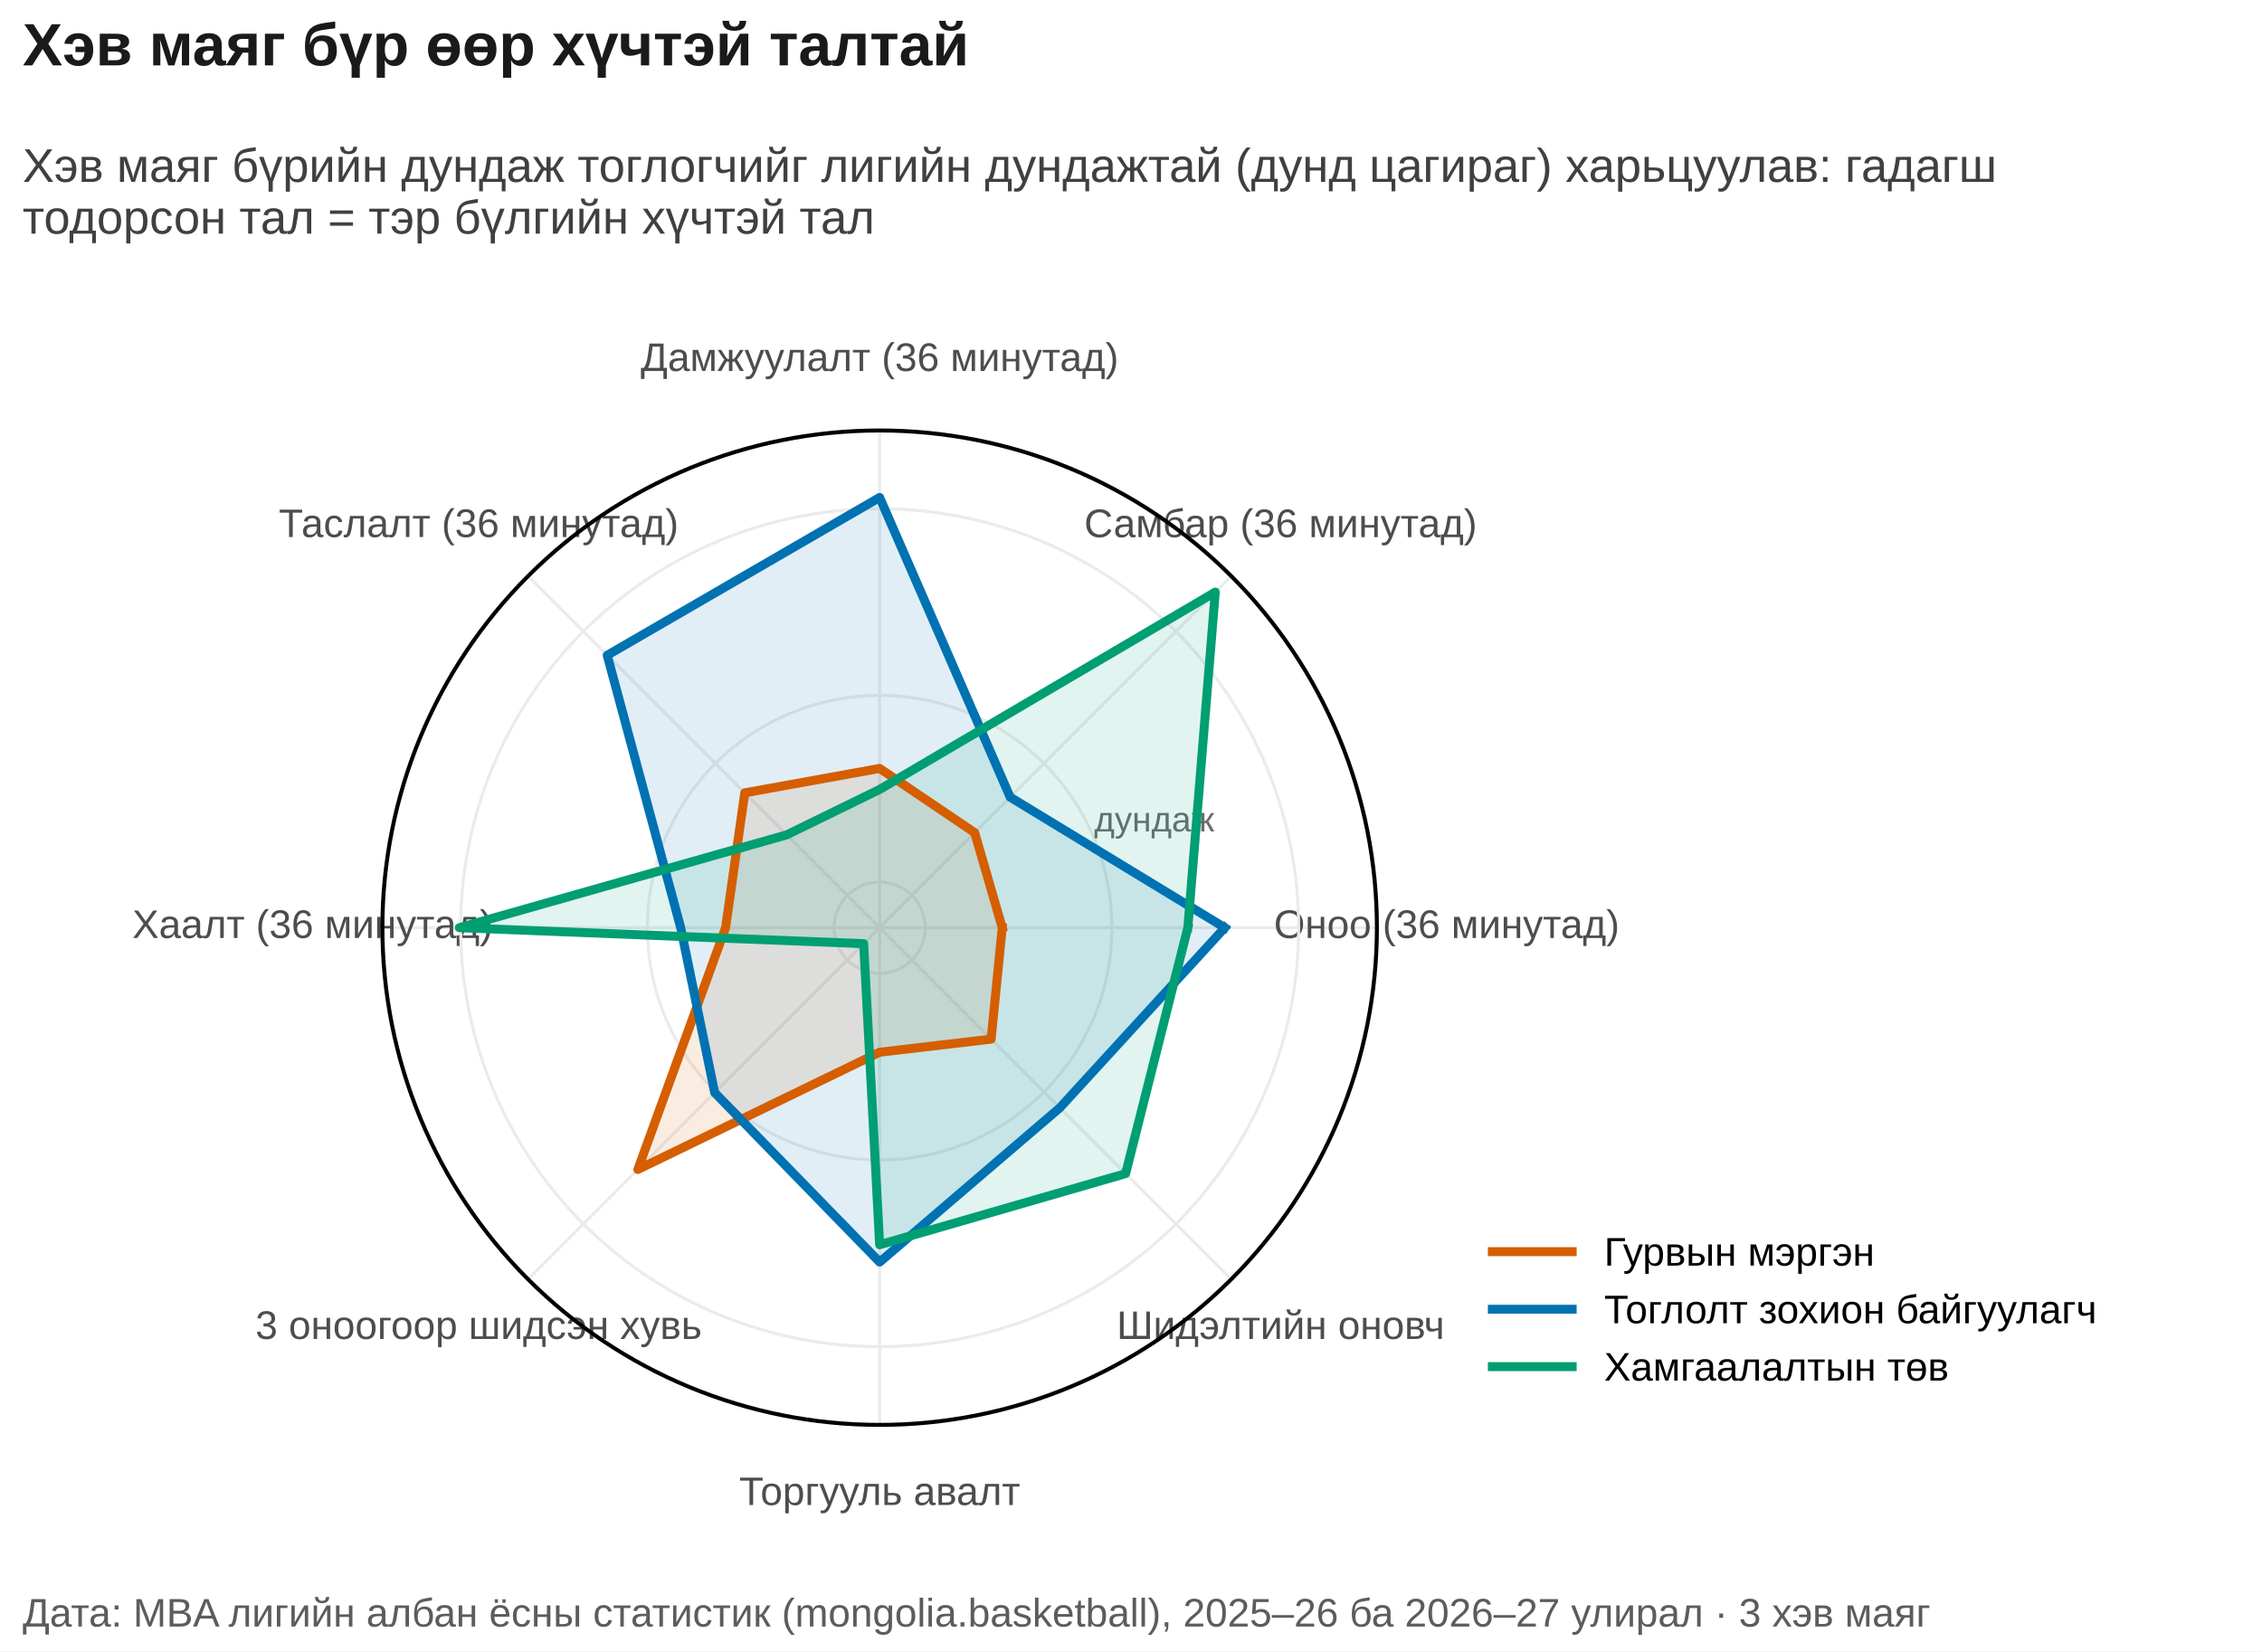
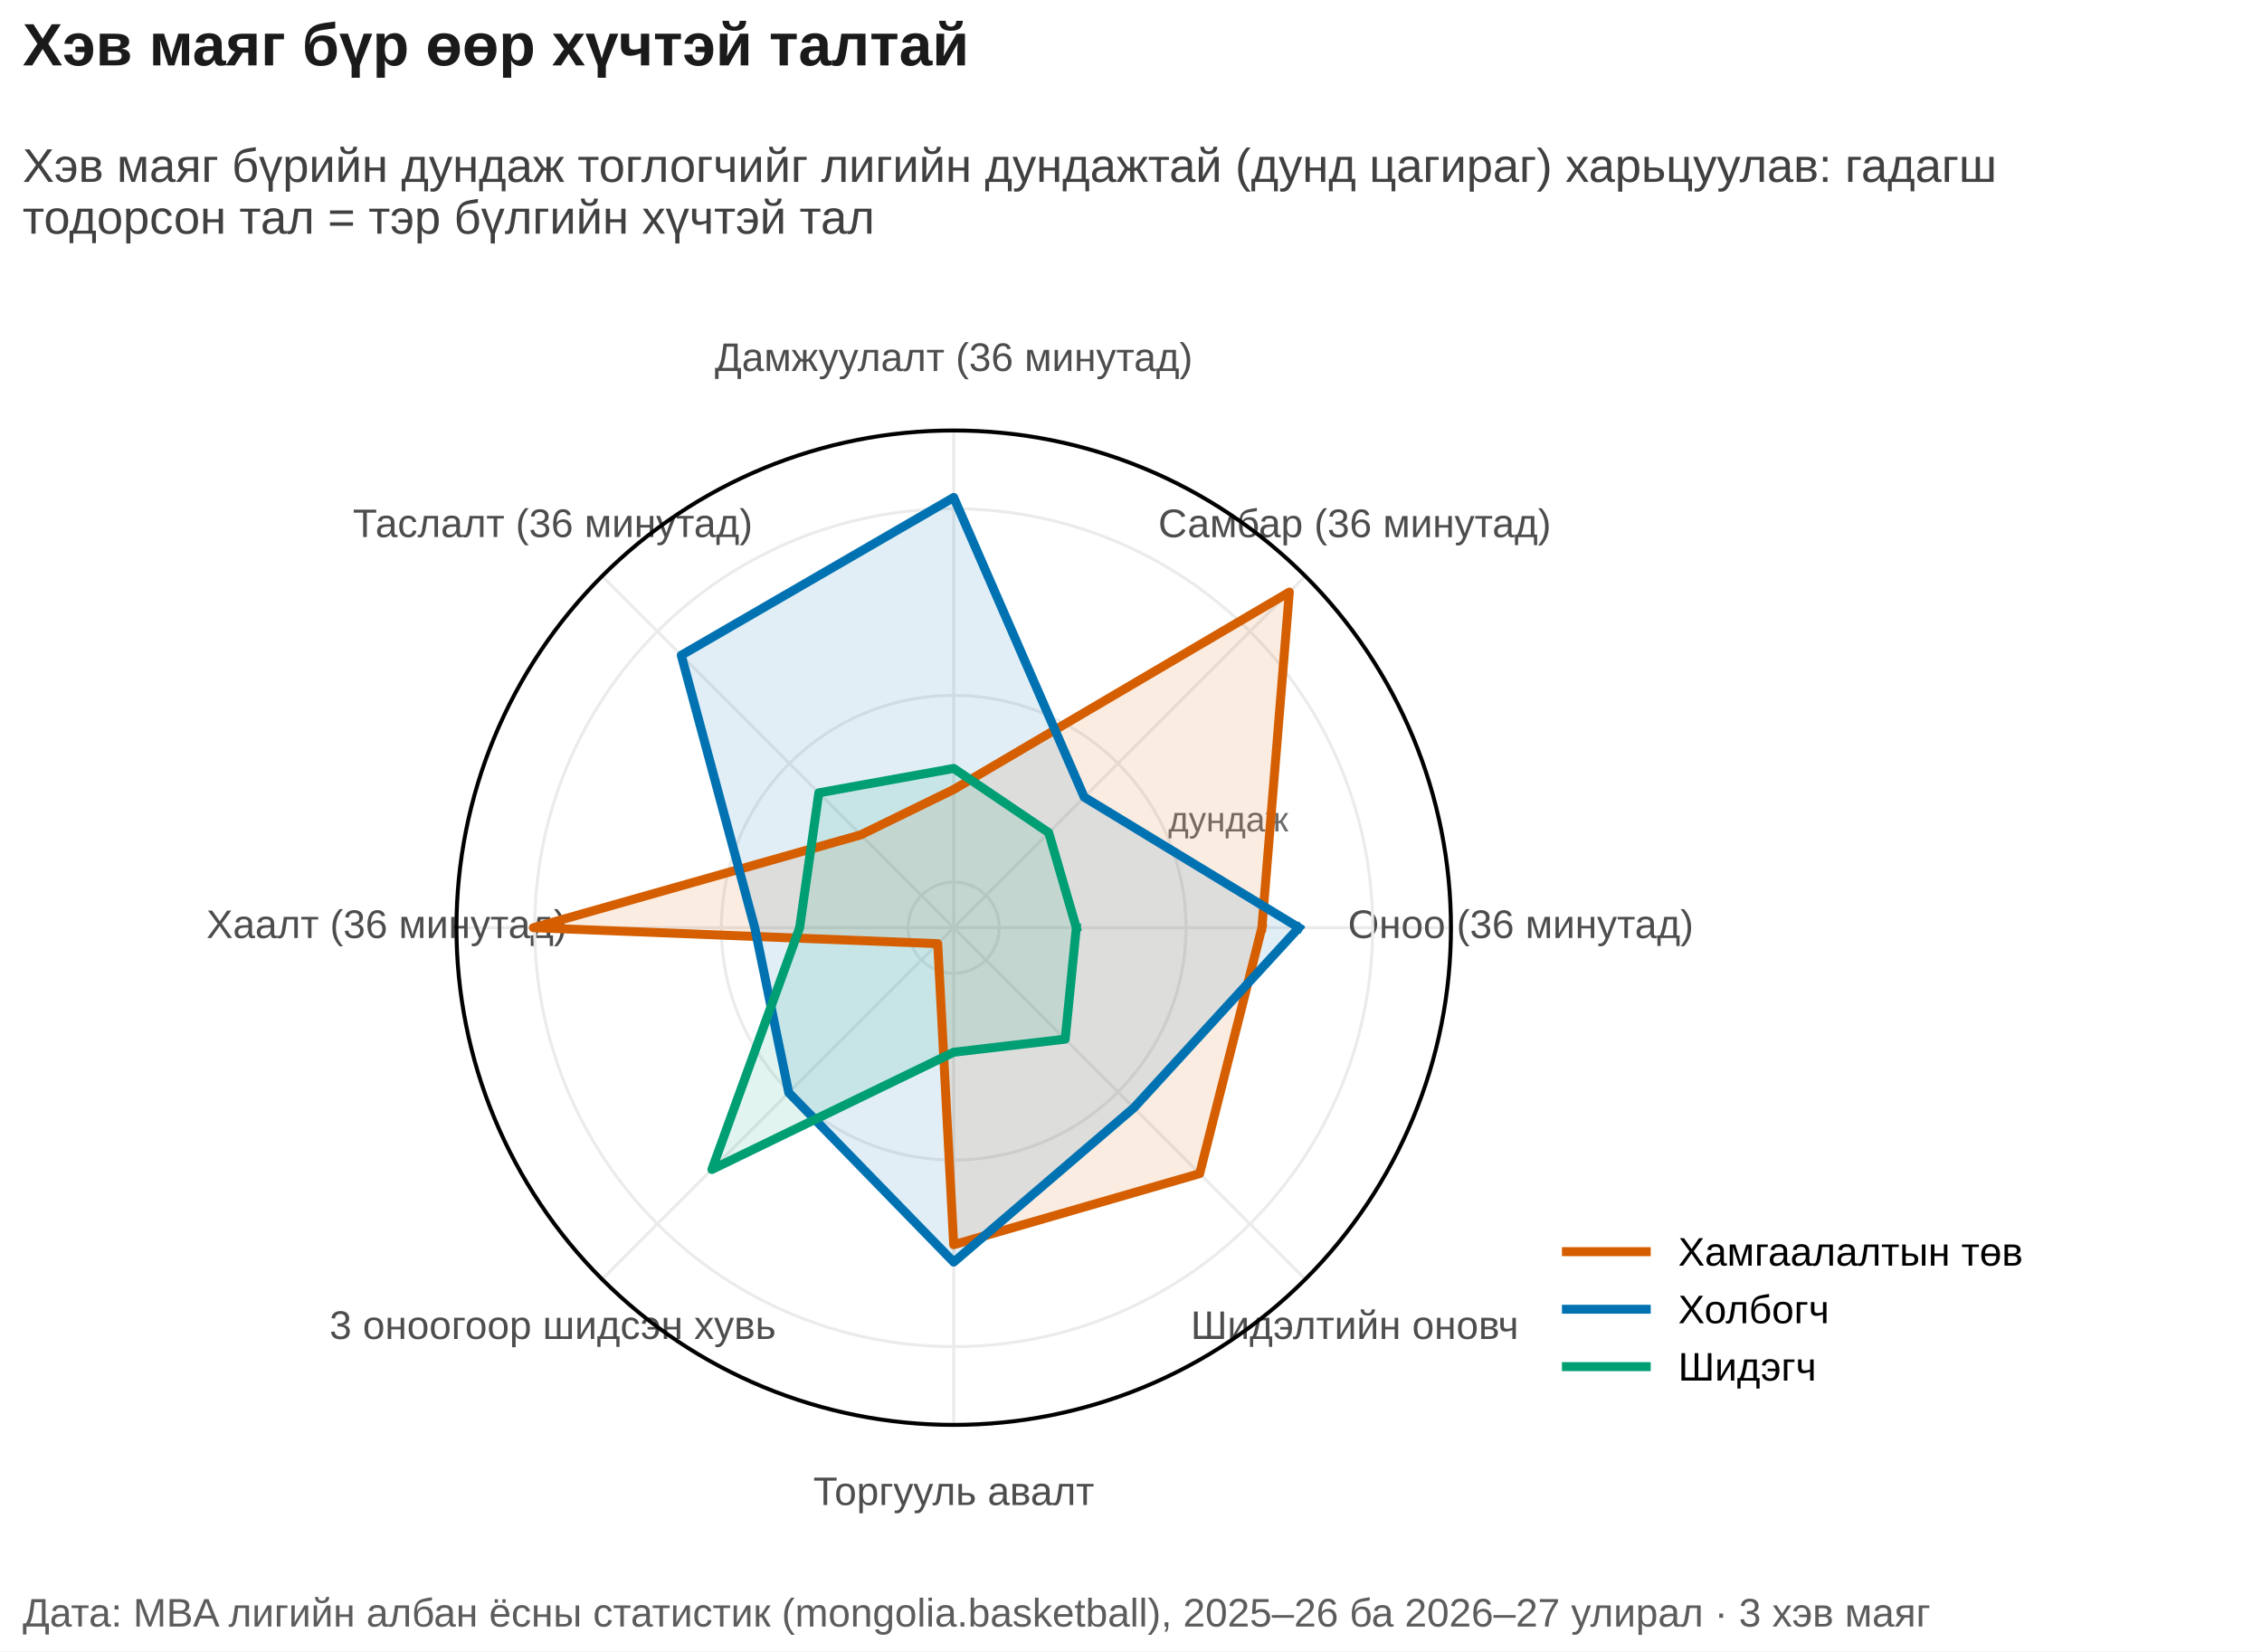
<svg xmlns="http://www.w3.org/2000/svg" width="453.543pt" height="331.159pt" viewBox="0 0 453.543 331.159" version="1.1">
  <defs>
    <style type="text/css">*{stroke-linejoin: round; stroke-linecap: butt}</style>
  </defs>
  <g id="figure_1">
    <g id="patch_1">
      <path d="M 0 331.159  L 453.543 331.159  L 453.543 0  L 0 0  z " style="fill: #ffffff" />
    </g>
    <g id="axes_1">
      <g id="patch_2">
-         <path d="M 276.076 186.025  C 276.076 172.932 273.497 159.967 268.487 147.871  C 263.476 135.775 256.132 124.783 246.874 115.525  C 237.616 106.267 226.625 98.923 214.529 93.912  C 202.433 88.902 189.467 86.323 176.374 86.323  C 163.282 86.323 150.316 88.902 138.22 93.912  C 126.124 98.923 115.133 106.267 105.875 115.525  C 96.617 124.783 89.273 135.775 84.262 147.871  C 79.252 159.967 76.673 172.932 76.673 186.025  C 76.673 199.117 79.252 212.083 84.262 224.179  C 89.273 236.275 96.617 247.267 105.875 256.524  C 115.133 265.782 126.124 273.127 138.22 278.137  C 150.316 283.147 163.282 285.726 176.374 285.726  C 189.467 285.726 202.433 283.147 214.529 278.137  C 226.625 273.127 237.616 265.782 246.874 256.524  C 256.132 247.267 263.476 236.275 268.487 224.179  C 273.497 212.083 276.076 199.117 276.076 186.025  M 176.374 186.025  C 176.374 186.025 176.374 186.025 176.374 186.025  C 176.374 186.025 176.374 186.025 176.374 186.025  C 176.374 186.025 176.374 186.025 176.374 186.025  C 176.374 186.025 176.374 186.025 176.374 186.025  C 176.374 186.025 176.374 186.025 176.374 186.025  C 176.374 186.025 176.374 186.025 176.374 186.025  C 176.374 186.025 176.374 186.025 176.374 186.025  C 176.374 186.025 176.374 186.025 176.374 186.025  C 176.374 186.025 176.374 186.025 176.374 186.025  C 176.374 186.025 176.374 186.025 176.374 186.025  C 176.374 186.025 176.374 186.025 176.374 186.025  C 176.374 186.025 176.374 186.025 176.374 186.025  C 176.374 186.025 176.374 186.025 176.374 186.025  C 176.374 186.025 176.374 186.025 176.374 186.025  C 176.374 186.025 176.374 186.025 176.374 186.025  C 176.374 186.025 176.374 186.025 176.374 186.025  z " style="fill: #ffffff" />
+         <path d="M 290.924 186.025  C 290.924 172.932 288.345 159.967 283.335 147.871  C 278.325 135.775 270.98 124.783 261.722 115.525  C 252.464 106.267 241.473 98.923 229.377 93.912  C 217.281 88.902 204.315 86.323 191.223 86.323  C 178.13 86.323 165.165 88.902 153.068 93.912  C 140.972 98.923 129.981 106.267 120.723 115.525  C 111.465 124.783 104.121 135.775 99.11 147.871  C 94.1 159.967 91.521 172.932 91.521 186.025  C 91.521 199.117 94.1 212.083 99.11 224.179  C 104.121 236.275 111.465 247.267 120.723 256.524  C 129.981 265.782 140.972 273.127 153.068 278.137  C 165.165 283.147 178.13 285.726 191.223 285.726  C 204.315 285.726 217.281 283.147 229.377 278.137  C 241.473 273.127 252.464 265.782 261.722 256.524  C 270.98 247.267 278.325 236.275 283.335 224.179  C 288.345 212.083 290.924 199.117 290.924 186.025  M 191.223 186.025  C 191.223 186.025 191.223 186.025 191.223 186.025  C 191.223 186.025 191.223 186.025 191.223 186.025  C 191.223 186.025 191.223 186.025 191.223 186.025  C 191.223 186.025 191.223 186.025 191.223 186.025  C 191.223 186.025 191.223 186.025 191.223 186.025  C 191.223 186.025 191.223 186.025 191.223 186.025  C 191.223 186.025 191.223 186.025 191.223 186.025  C 191.223 186.025 191.223 186.025 191.223 186.025  C 191.223 186.025 191.223 186.025 191.223 186.025  C 191.223 186.025 191.223 186.025 191.223 186.025  C 191.223 186.025 191.223 186.025 191.223 186.025  C 191.223 186.025 191.223 186.025 191.223 186.025  C 191.223 186.025 191.223 186.025 191.223 186.025  C 191.223 186.025 191.223 186.025 191.223 186.025  C 191.223 186.025 191.223 186.025 191.223 186.025  C 191.223 186.025 191.223 186.025 191.223 186.025  z " style="fill: #ffffff" />
      </g>
      <g id="matplotlib.axis_1">
        <g id="xtick_1">
          <g id="line2d_1">
-             <path d="M 176.374 186.025  L 276.076 186.025  " clip-path="url(#pa0fbff1942)" style="fill: none; stroke: #ebebeb; stroke-width: 0.6; stroke-linecap: square" />
+             <path d="M 191.223 186.025  L 290.924 186.025  " clip-path="url(#p89da3d3318)" style="fill: none; stroke: #ebebeb; stroke-width: 0.6; stroke-linecap: square" />
          </g>
          <g id="text_1">
-             <text style="font-size: 8px; font-family: 'Arial'; text-anchor: middle; fill: #4d4d4d" x="290.076" y="188.097" transform="rotate(-0 290.0761 188.0972)">Оноо (36 минутад)</text>
+             <text style="font-size: 8px; font-family: 'Arial'; text-anchor: middle; fill: #4d4d4d" x="304.924" y="188.097" transform="rotate(-0 304.9243 188.0972)">Оноо (36 минутад)</text>
          </g>
        </g>
        <g id="xtick_2">
          <g id="line2d_2">
-             <path d="M 176.374 186.025  L 246.874 115.525  " clip-path="url(#pa0fbff1942)" style="fill: none; stroke: #ebebeb; stroke-width: 0.6; stroke-linecap: square" />
+             <path d="M 191.223 186.025  L 261.722 115.525  " clip-path="url(#p89da3d3318)" style="fill: none; stroke: #ebebeb; stroke-width: 0.6; stroke-linecap: square" />
          </g>
          <g id="text_2">
-             <text style="font-size: 8px; font-family: 'Arial'; text-anchor: middle; fill: #4d4d4d" x="256.774" y="107.716" transform="rotate(-0 256.7737 107.7156)">Самбар (36 минутад)</text>
+             <text style="font-size: 8px; font-family: 'Arial'; text-anchor: middle; fill: #4d4d4d" x="271.622" y="107.716" transform="rotate(-0 271.6218 107.7156)">Самбар (36 минутад)</text>
          </g>
        </g>
        <g id="xtick_3">
          <g id="line2d_3">
-             <path d="M 176.374 186.025  L 176.374 86.323  " clip-path="url(#pa0fbff1942)" style="fill: none; stroke: #ebebeb; stroke-width: 0.6; stroke-linecap: square" />
+             <path d="M 191.223 186.025  L 191.223 86.323  " clip-path="url(#p89da3d3318)" style="fill: none; stroke: #ebebeb; stroke-width: 0.6; stroke-linecap: square" />
          </g>
          <g id="text_3">
-             <text style="font-size: 8px; font-family: 'Arial'; text-anchor: middle; fill: #4d4d4d" x="176.374" y="74.393" transform="rotate(-0 176.3745 74.39335)">Дамжуулалт (36 минутад)</text>
+             <text style="font-size: 8px; font-family: 'Arial'; text-anchor: middle; fill: #4d4d4d" x="191.223" y="74.393" transform="rotate(-0 191.2226 74.39335)">Дамжуулалт (36 минутад)</text>
          </g>
        </g>
        <g id="xtick_4">
          <g id="line2d_4">
-             <path d="M 176.374 186.025  L 105.875 115.525  " clip-path="url(#pa0fbff1942)" style="fill: none; stroke: #ebebeb; stroke-width: 0.6; stroke-linecap: square" />
+             <path d="M 191.223 186.025  L 120.723 115.525  " clip-path="url(#p89da3d3318)" style="fill: none; stroke: #ebebeb; stroke-width: 0.6; stroke-linecap: square" />
          </g>
          <g id="text_4">
-             <text style="font-size: 8px; font-family: 'Arial'; text-anchor: middle; fill: #4d4d4d" x="95.975" y="107.696" transform="rotate(-0 95.9753 107.6958)">Таслалт (36 минутад)</text>
+             <text style="font-size: 8px; font-family: 'Arial'; text-anchor: middle; fill: #4d4d4d" x="110.823" y="107.696" transform="rotate(-0 110.8234 107.6958)">Таслалт (36 минутад)</text>
          </g>
        </g>
        <g id="xtick_5">
          <g id="line2d_5">
-             <path d="M 176.374 186.025  L 76.673 186.025  " clip-path="url(#pa0fbff1942)" style="fill: none; stroke: #ebebeb; stroke-width: 0.6; stroke-linecap: square" />
+             <path d="M 191.223 186.025  L 91.521 186.025  " clip-path="url(#p89da3d3318)" style="fill: none; stroke: #ebebeb; stroke-width: 0.6; stroke-linecap: square" />
          </g>
          <g id="text_5">
-             <text style="font-size: 8px; font-family: 'Arial'; text-anchor: middle; fill: #4d4d4d" x="62.673" y="188.095" transform="rotate(-0 62.67286 188.095)">Хаалт (36 минутад)</text>
+             <text style="font-size: 8px; font-family: 'Arial'; text-anchor: middle; fill: #4d4d4d" x="77.521" y="188.095" transform="rotate(-0 77.52101 188.095)">Хаалт (36 минутад)</text>
          </g>
        </g>
        <g id="xtick_6">
          <g id="line2d_6">
-             <path d="M 176.374 186.025  L 105.875 256.524  " clip-path="url(#pa0fbff1942)" style="fill: none; stroke: #ebebeb; stroke-width: 0.6; stroke-linecap: square" />
+             <path d="M 191.223 186.025  L 120.723 256.524  " clip-path="url(#p89da3d3318)" style="fill: none; stroke: #ebebeb; stroke-width: 0.6; stroke-linecap: square" />
          </g>
          <g id="text_6">
-             <text style="font-size: 8px; font-family: 'Arial'; text-anchor: middle; fill: #4d4d4d" x="95.975" y="268.494" transform="rotate(-0 95.9753 268.4942)">3 оноогоор шидсэн хувь</text>
+             <text style="font-size: 8px; font-family: 'Arial'; text-anchor: middle; fill: #4d4d4d" x="110.823" y="268.494" transform="rotate(-0 110.8234 268.4942)">3 оноогоор шидсэн хувь</text>
          </g>
        </g>
        <g id="xtick_7">
          <g id="line2d_7">
-             <path d="M 176.374 186.025  L 176.374 285.726  " clip-path="url(#pa0fbff1942)" style="fill: none; stroke: #ebebeb; stroke-width: 0.6; stroke-linecap: square" />
+             <path d="M 191.223 186.025  L 191.223 285.726  " clip-path="url(#p89da3d3318)" style="fill: none; stroke: #ebebeb; stroke-width: 0.6; stroke-linecap: square" />
          </g>
          <g id="text_7">
-             <text style="font-size: 8px; font-family: 'Arial'; text-anchor: middle; fill: #4d4d4d" x="176.374" y="301.797" transform="rotate(-0 176.3745 301.7966)">Торгууль авалт</text>
+             <text style="font-size: 8px; font-family: 'Arial'; text-anchor: middle; fill: #4d4d4d" x="191.223" y="301.797" transform="rotate(-0 191.2226 301.7966)">Торгууль авалт</text>
          </g>
        </g>
        <g id="xtick_8">
          <g id="line2d_8">
-             <path d="M 176.374 186.025  L 246.874 256.524  " clip-path="url(#pa0fbff1942)" style="fill: none; stroke: #ebebeb; stroke-width: 0.6; stroke-linecap: square" />
+             <path d="M 191.223 186.025  L 261.722 256.524  " clip-path="url(#p89da3d3318)" style="fill: none; stroke: #ebebeb; stroke-width: 0.6; stroke-linecap: square" />
          </g>
          <g id="text_8">
-             <text style="font-size: 8px; font-family: 'Arial'; text-anchor: middle; fill: #4d4d4d" x="256.774" y="268.494" transform="rotate(-0 256.7737 268.4943)">Шидэлтийн оновч</text>
+             <text style="font-size: 8px; font-family: 'Arial'; text-anchor: middle; fill: #4d4d4d" x="271.622" y="268.494" transform="rotate(-0 271.6218 268.4943)">Шидэлтийн оновч</text>
          </g>
        </g>
      </g>
      <g id="matplotlib.axis_2">
        <g id="ytick_1">
          <g id="line2d_9">
-             <path d="M 185.52 186.025  C 185.52 184.824 185.283 183.634 184.824 182.525  C 184.364 181.415 183.691 180.407 182.841 179.558  C 181.992 178.709 180.984 178.035 179.874 177.575  C 178.765 177.116 177.575 176.879 176.374 176.879  C 175.174 176.879 173.984 177.116 172.875 177.575  C 171.765 178.035 170.757 178.709 169.908 179.558  C 169.058 180.407 168.385 181.415 167.925 182.525  C 167.466 183.634 167.229 184.824 167.229 186.025  C 167.229 187.226 167.466 188.415 167.925 189.525  C 168.385 190.634 169.058 191.642 169.908 192.492  C 170.757 193.341 171.765 194.015 172.875 194.474  C 173.984 194.934 175.174 195.17 176.374 195.17  C 177.575 195.17 178.765 194.934 179.874 194.474  C 180.984 194.015 181.992 193.341 182.841 192.492  C 183.691 191.642 184.364 190.634 184.824 189.525  C 185.283 188.415 185.52 187.226 185.52 186.025  " clip-path="url(#pa0fbff1942)" style="fill: none; stroke: #ebebeb; stroke-width: 0.6; stroke-linecap: square" />
+             <path d="M 200.368 186.025  C 200.368 184.824 200.132 183.634 199.672 182.525  C 199.212 181.415 198.539 180.407 197.69 179.558  C 196.84 178.709 195.832 178.035 194.722 177.575  C 193.613 177.116 192.424 176.879 191.223 176.879  C 190.022 176.879 188.832 177.116 187.723 177.575  C 186.613 178.035 185.605 178.709 184.756 179.558  C 183.907 180.407 183.233 181.415 182.773 182.525  C 182.314 183.634 182.077 184.824 182.077 186.025  C 182.077 187.226 182.314 188.415 182.773 189.525  C 183.233 190.634 183.907 191.642 184.756 192.492  C 185.605 193.341 186.613 194.015 187.723 194.474  C 188.832 194.934 190.022 195.17 191.223 195.17  C 192.424 195.17 193.613 194.934 194.722 194.474  C 195.832 194.015 196.84 193.341 197.69 192.492  C 198.539 191.642 199.212 190.634 199.672 189.525  C 200.132 188.415 200.368 187.226 200.368 186.025  " clip-path="url(#p89da3d3318)" style="fill: none; stroke: #ebebeb; stroke-width: 0.6; stroke-linecap: square" />
          </g>
        </g>
        <g id="ytick_2">
          <g id="line2d_10">
-             <path d="M 222.952 186.025  C 222.952 179.908 221.748 173.851 219.407 168.2  C 217.066 162.549 213.635 157.414 209.31 153.089  C 204.985 148.764 199.85 145.333 194.199 142.992  C 188.548 140.652 182.491 139.447 176.374 139.447  C 170.258 139.447 164.201 140.652 158.55 142.992  C 152.899 145.333 147.764 148.764 143.439 153.089  C 139.114 157.414 135.683 162.549 133.342 168.2  C 131.001 173.851 129.797 179.908 129.797 186.025  C 129.797 192.141 131.001 198.198 133.342 203.849  C 135.683 209.5 139.114 214.635 143.439 218.96  C 147.764 223.285 152.899 226.716 158.55 229.057  C 164.201 231.398 170.258 232.603 176.374 232.603  C 182.491 232.603 188.548 231.398 194.199 229.057  C 199.85 226.716 204.985 223.285 209.31 218.96  C 213.635 214.635 217.066 209.5 219.407 203.849  C 221.748 198.198 222.952 192.141 222.952 186.025  " clip-path="url(#pa0fbff1942)" style="fill: none; stroke: #ebebeb; stroke-width: 0.6; stroke-linecap: square" />
+             <path d="M 237.801 186.025  C 237.801 179.908 236.596 173.851 234.255 168.2  C 231.914 162.549 228.483 157.414 224.158 153.089  C 219.833 148.764 214.698 145.333 209.047 142.992  C 203.396 140.652 197.339 139.447 191.223 139.447  C 185.106 139.447 179.049 140.652 173.398 142.992  C 167.747 145.333 162.612 148.764 158.287 153.089  C 153.962 157.414 150.531 162.549 148.19 168.2  C 145.85 173.851 144.645 179.908 144.645 186.025  C 144.645 192.141 145.85 198.198 148.19 203.849  C 150.531 209.5 153.962 214.635 158.287 218.96  C 162.612 223.285 167.747 226.716 173.398 229.057  C 179.049 231.398 185.106 232.603 191.223 232.603  C 197.339 232.603 203.396 231.398 209.047 229.057  C 214.698 226.716 219.833 223.285 224.158 218.96  C 228.483 214.635 231.914 209.5 234.255 203.849  C 236.596 198.198 237.801 192.141 237.801 186.025  " clip-path="url(#p89da3d3318)" style="fill: none; stroke: #ebebeb; stroke-width: 0.6; stroke-linecap: square" />
          </g>
          <g id="text_9">
-             <text style="font-size: 7px; font-family: 'Arial'; text-anchor: start; fill: #6b6b6b" x="219.407" y="166.727" transform="rotate(-0 219.4068 166.7269)">дундаж</text>
+             <text style="font-size: 7px; font-family: 'Arial'; text-anchor: start; fill: #6b6b6b" x="234.255" y="166.727" transform="rotate(-0 234.255 166.7269)">дундаж</text>
          </g>
        </g>
        <g id="ytick_3">
          <g id="line2d_11">
-             <path d="M 260.385 186.025  C 260.385 174.993 258.212 164.068 253.99 153.875  C 249.768 143.683 243.58 134.421 235.779 126.621  C 227.978 118.82 218.716 112.631 208.524 108.409  C 198.331 104.188 187.407 102.015 176.374 102.015  C 165.342 102.015 154.418 104.188 144.225 108.409  C 134.033 112.631 124.771 118.82 116.97 126.621  C 109.169 134.421 102.981 143.683 98.759 153.875  C 94.537 164.068 92.364 174.993 92.364 186.025  C 92.364 197.057 94.537 207.982 98.759 218.174  C 102.981 228.366 109.169 237.628 116.97 245.429  C 124.771 253.23 134.033 259.418 144.225 263.64  C 154.418 267.862 165.342 270.035 176.374 270.035  C 187.407 270.035 198.331 267.862 208.524 263.64  C 218.716 259.418 227.978 253.23 235.779 245.429  C 243.58 237.628 249.768 228.366 253.99 218.174  C 258.212 207.982 260.385 197.057 260.385 186.025  " clip-path="url(#pa0fbff1942)" style="fill: none; stroke: #ebebeb; stroke-width: 0.6; stroke-linecap: square" />
+             <path d="M 275.233 186.025  C 275.233 174.993 273.06 164.068 268.838 153.875  C 264.616 143.683 258.428 134.421 250.627 126.621  C 242.826 118.82 233.564 112.631 223.372 108.409  C 213.18 104.188 202.255 102.015 191.223 102.015  C 180.191 102.015 169.266 104.188 159.073 108.409  C 148.881 112.631 139.619 118.82 131.818 126.621  C 124.018 134.421 117.829 143.683 113.607 153.875  C 109.386 164.068 107.212 174.993 107.212 186.025  C 107.212 197.057 109.386 207.982 113.607 218.174  C 117.829 228.366 124.018 237.628 131.818 245.429  C 139.619 253.23 148.881 259.418 159.073 263.64  C 169.266 267.862 180.191 270.035 191.223 270.035  C 202.255 270.035 213.18 267.862 223.372 263.64  C 233.564 259.418 242.826 253.23 250.627 245.429  C 258.428 237.628 264.616 228.366 268.838 218.174  C 273.06 207.982 275.233 197.057 275.233 186.025  " clip-path="url(#p89da3d3318)" style="fill: none; stroke: #ebebeb; stroke-width: 0.6; stroke-linecap: square" />
          </g>
        </g>
      </g>
      <g id="patch_3">
-         <path d="M 200.956 186.025  L 195.428 166.971  L 176.374 154.087  L 149.33 158.981  L 145.482 186.025  L 127.894 234.506  L 176.374 210.997  L 198.726 208.376  z " clip-path="url(#pa0fbff1942)" style="fill: #d55e00; opacity: 0.12; stroke: #d55e00; stroke-linejoin: miter" />
+         <path d="M 253.016 186.025  L 258.518 118.73  L 191.223 158.303  L 172.598 167.401  L 106.945 186.025  L 188.018 189.229  L 191.223 249.605  L 240.54 235.342  z " clip-path="url(#p89da3d3318)" style="fill: #d55e00; opacity: 0.12; stroke: #d55e00; stroke-linejoin: miter" />
      </g>
      <g id="patch_4">
-         <path d="M 245.58 186.025  L 202.546 159.853  L 176.374 99.751  L 121.75 131.4  L 136.483 186.025  L 143.299 219.1  L 176.374 253.08  L 212.497 222.147  z " clip-path="url(#pa0fbff1942)" style="fill: #0072b2; opacity: 0.12; stroke: #0072b2; stroke-linejoin: miter" />
+         <path d="M 260.428 186.025  L 217.394 159.853  L 191.223 99.751  L 136.598 131.4  L 151.331 186.025  L 158.148 219.1  L 191.223 253.08  L 227.345 222.147  z " clip-path="url(#p89da3d3318)" style="fill: #0072b2; opacity: 0.12; stroke: #0072b2; stroke-linejoin: miter" />
      </g>
      <g id="patch_5">
-         <path d="M 238.168 186.025  L 243.67 118.73  L 176.374 158.303  L 157.75 167.401  L 92.096 186.025  L 173.17 189.229  L 176.374 249.605  L 225.692 235.342  z " clip-path="url(#pa0fbff1942)" style="fill: #009e73; opacity: 0.12; stroke: #009e73; stroke-linejoin: miter" />
+         <path d="M 215.804 186.025  L 210.277 166.971  L 191.223 154.087  L 164.179 158.981  L 160.33 186.025  L 142.742 234.506  L 191.223 210.997  L 213.574 208.376  z " clip-path="url(#p89da3d3318)" style="fill: #009e73; opacity: 0.12; stroke: #009e73; stroke-linejoin: miter" />
      </g>
      <g id="line2d_12">
-         <path d="M 200.956 186.025  L 195.428 166.971  L 176.374 154.087  L 149.33 158.981  L 145.482 186.025  L 127.894 234.506  L 176.374 210.997  L 198.726 208.376  L 200.956 186.025  " clip-path="url(#pa0fbff1942)" style="fill: none; stroke: #d55e00; stroke-width: 1.8; stroke-linecap: square" />
+         <path d="M 253.016 186.025  L 258.518 118.73  L 191.223 158.303  L 172.598 167.401  L 106.945 186.025  L 188.018 189.229  L 191.223 249.605  L 240.54 235.342  L 253.016 186.025  " clip-path="url(#p89da3d3318)" style="fill: none; stroke: #d55e00; stroke-width: 1.8; stroke-linecap: square" />
      </g>
      <g id="line2d_13">
-         <path d="M 245.58 186.025  L 202.546 159.853  L 176.374 99.751  L 121.75 131.4  L 136.483 186.025  L 143.299 219.1  L 176.374 253.08  L 212.497 222.147  L 245.58 186.025  " clip-path="url(#pa0fbff1942)" style="fill: none; stroke: #0072b2; stroke-width: 1.8; stroke-linecap: square" />
+         <path d="M 260.428 186.025  L 217.394 159.853  L 191.223 99.751  L 136.598 131.4  L 151.331 186.025  L 158.148 219.1  L 191.223 253.08  L 227.345 222.147  L 260.428 186.025  " clip-path="url(#p89da3d3318)" style="fill: none; stroke: #0072b2; stroke-width: 1.8; stroke-linecap: square" />
      </g>
      <g id="line2d_14">
-         <path d="M 238.168 186.025  L 243.67 118.73  L 176.374 158.303  L 157.75 167.401  L 92.096 186.025  L 173.17 189.229  L 176.374 249.605  L 225.692 235.342  L 238.168 186.025  " clip-path="url(#pa0fbff1942)" style="fill: none; stroke: #009e73; stroke-width: 1.8; stroke-linecap: square" />
+         <path d="M 215.804 186.025  L 210.277 166.971  L 191.223 154.087  L 164.179 158.981  L 160.33 186.025  L 142.742 234.506  L 191.223 210.997  L 213.574 208.376  L 215.804 186.025  " clip-path="url(#p89da3d3318)" style="fill: none; stroke: #009e73; stroke-width: 1.8; stroke-linecap: square" />
      </g>
      <g id="patch_6">
-         <path d="M 276.076 186.025  C 276.076 172.932 273.497 159.967 268.487 147.871  C 263.476 135.775 256.132 124.783 246.874 115.525  C 237.616 106.267 226.625 98.923 214.529 93.912  C 202.433 88.902 189.467 86.323 176.374 86.323  C 163.282 86.323 150.316 88.902 138.22 93.912  C 126.124 98.923 115.133 106.267 105.875 115.525  C 96.617 124.783 89.273 135.775 84.262 147.871  C 79.252 159.967 76.673 172.932 76.673 186.025  C 76.673 199.117 79.252 212.083 84.262 224.179  C 89.273 236.275 96.617 247.267 105.875 256.524  C 115.133 265.782 126.124 273.127 138.22 278.137  C 150.316 283.147 163.282 285.726 176.374 285.726  C 189.467 285.726 202.433 283.147 214.529 278.137  C 226.625 273.127 237.616 265.782 246.874 256.524  C 256.132 247.267 263.476 236.275 268.487 224.179  C 273.497 212.083 276.076 199.117 276.076 186.025  " style="fill: none; stroke: #000000; stroke-width: 0.8; stroke-linejoin: miter; stroke-linecap: square" />
+         <path d="M 290.924 186.025  C 290.924 172.932 288.345 159.967 283.335 147.871  C 278.325 135.775 270.98 124.783 261.722 115.525  C 252.464 106.267 241.473 98.923 229.377 93.912  C 217.281 88.902 204.315 86.323 191.223 86.323  C 178.13 86.323 165.165 88.902 153.068 93.912  C 140.972 98.923 129.981 106.267 120.723 115.525  C 111.465 124.783 104.121 135.775 99.11 147.871  C 94.1 159.967 91.521 172.932 91.521 186.025  C 91.521 199.117 94.1 212.083 99.11 224.179  C 104.121 236.275 111.465 247.267 120.723 256.524  C 129.981 265.782 140.972 273.127 153.068 278.137  C 165.165 283.147 178.13 285.726 191.223 285.726  C 204.315 285.726 217.281 283.147 229.377 278.137  C 241.473 273.127 252.464 265.782 261.722 256.524  C 270.98 247.267 278.325 236.275 283.335 224.179  C 288.345 212.083 290.924 199.117 290.924 186.025  " style="fill: none; stroke: #000000; stroke-width: 0.8; stroke-linejoin: miter; stroke-linecap: square" />
      </g>
      <g id="legend_1">
        <g id="line2d_15">
-           <path d="M 299.228 250.987  L 307.228 250.987  L 315.228 250.987  " style="fill: none; stroke: #d55e00; stroke-width: 1.8; stroke-linecap: square" />
+           <path d="M 314.077 250.988  L 322.077 250.988  L 330.077 250.988  " style="fill: none; stroke: #d55e00; stroke-width: 1.8; stroke-linecap: square" />
        </g>
        <g id="text_10">
-           <text style="font-size: 8px; font-family: 'Arial'; text-anchor: start" x="321.628" y="253.787" transform="rotate(-0 321.6284 253.7873)">Гурвын мэргэн</text>
+           <text style="font-size: 8px; font-family: 'Arial'; text-anchor: start" x="336.477" y="253.788" transform="rotate(-0 336.4765 253.7876)">Хамгаалалтын төв</text>
        </g>
        <g id="line2d_16">
-           <path d="M 299.228 262.535  L 307.228 262.535  L 315.228 262.535  " style="fill: none; stroke: #0072b2; stroke-width: 1.8; stroke-linecap: square" />
+           <path d="M 314.077 262.535  L 322.077 262.535  L 330.077 262.535  " style="fill: none; stroke: #0072b2; stroke-width: 1.8; stroke-linecap: square" />
        </g>
        <g id="text_11">
-           <text style="font-size: 8px; font-family: 'Arial'; text-anchor: start" x="321.628" y="265.335" transform="rotate(-0 321.6284 265.3348)">Тоглолт зохион байгуулагч</text>
+           <text style="font-size: 8px; font-family: 'Arial'; text-anchor: start" x="336.477" y="265.335" transform="rotate(-0 336.4765 265.335)">Холбогч</text>
        </g>
        <g id="line2d_17">
-           <path d="M 299.228 274.043  L 307.228 274.043  L 315.228 274.043  " style="fill: none; stroke: #009e73; stroke-width: 1.8; stroke-linecap: square" />
+           <path d="M 314.077 274.043  L 322.077 274.043  L 330.077 274.043  " style="fill: none; stroke: #009e73; stroke-width: 1.8; stroke-linecap: square" />
        </g>
        <g id="text_12">
-           <text style="font-size: 8px; font-family: 'Arial'; text-anchor: start" x="321.628" y="276.843" transform="rotate(-0 321.6284 276.8428)">Хамгаалалтын төв</text>
+           <text style="font-size: 8px; font-family: 'Arial'; text-anchor: start" x="336.477" y="276.843" transform="rotate(-0 336.4765 276.8428)">Шидэгч</text>
        </g>
      </g>
    </g>
    <g id="text_13">
      <text style="font-weight: 700; font-size: 12px; font-family: 'Arial'; text-anchor: start; fill: #1a1a1a" x="4.535" y="13.109" transform="rotate(-0 4.535433 13.10946)">Хэв маяг бүр өөр хүчтэй талтай</text>
    </g>
    <g id="text_14">
      <text style="font-size: 9.5px; font-family: 'Arial'; fill: #404040" transform="translate(4.535433 36.47164)">Хэв маяг бүрийн дундаж тоглогчийг лигийн дундажтай (дунд цагираг) харьцуулав: гадагш</text>
      <text style="font-size: 9.5px; font-family: 'Arial'; fill: #404040" transform="translate(4.535433 46.85837)">тодорсон тал = тэр бүлгийн хүчтэй тал</text>
    </g>
    <g id="text_15">
      <text style="font-size: 8px; font-family: 'Arial'; text-anchor: start; fill: #5c5c5c" x="4.535" y="326.163" transform="rotate(-0 4.535433 326.1633)">Дата: MBA лигийн албан ёсны статистик (mongolia.basketball), 2025–26 ба 2026–27 улирал · 3 хэв маяг</text>
    </g>
  </g>
  <defs>
-     <clipPath id="pa0fbff1942">
-       <path d="M 276.076 186.025  C 276.076 172.932 273.497 159.967 268.487 147.871  C 263.476 135.775 256.132 124.783 246.874 115.525  C 237.616 106.267 226.625 98.923 214.529 93.912  C 202.433 88.902 189.467 86.323 176.374 86.323  C 163.282 86.323 150.316 88.902 138.22 93.912  C 126.124 98.923 115.133 106.267 105.875 115.525  C 96.617 124.783 89.273 135.775 84.262 147.871  C 79.252 159.967 76.673 172.932 76.673 186.025  C 76.673 199.117 79.252 212.083 84.262 224.179  C 89.273 236.275 96.617 247.267 105.875 256.524  C 115.133 265.782 126.124 273.127 138.22 278.137  C 150.316 283.147 163.282 285.726 176.374 285.726  C 189.467 285.726 202.433 283.147 214.529 278.137  C 226.625 273.127 237.616 265.782 246.874 256.524  C 256.132 247.267 263.476 236.275 268.487 224.179  C 273.497 212.083 276.076 199.117 276.076 186.025  M 176.374 186.025  C 176.374 186.025 176.374 186.025 176.374 186.025  C 176.374 186.025 176.374 186.025 176.374 186.025  C 176.374 186.025 176.374 186.025 176.374 186.025  C 176.374 186.025 176.374 186.025 176.374 186.025  C 176.374 186.025 176.374 186.025 176.374 186.025  C 176.374 186.025 176.374 186.025 176.374 186.025  C 176.374 186.025 176.374 186.025 176.374 186.025  C 176.374 186.025 176.374 186.025 176.374 186.025  C 176.374 186.025 176.374 186.025 176.374 186.025  C 176.374 186.025 176.374 186.025 176.374 186.025  C 176.374 186.025 176.374 186.025 176.374 186.025  C 176.374 186.025 176.374 186.025 176.374 186.025  C 176.374 186.025 176.374 186.025 176.374 186.025  C 176.374 186.025 176.374 186.025 176.374 186.025  C 176.374 186.025 176.374 186.025 176.374 186.025  C 176.374 186.025 176.374 186.025 176.374 186.025  z " />
+     <clipPath id="p89da3d3318">
+       <path d="M 290.924 186.025  C 290.924 172.932 288.345 159.967 283.335 147.871  C 278.325 135.775 270.98 124.783 261.722 115.525  C 252.464 106.267 241.473 98.923 229.377 93.912  C 217.281 88.902 204.315 86.323 191.223 86.323  C 178.13 86.323 165.165 88.902 153.068 93.912  C 140.972 98.923 129.981 106.267 120.723 115.525  C 111.465 124.783 104.121 135.775 99.11 147.871  C 94.1 159.967 91.521 172.932 91.521 186.025  C 91.521 199.117 94.1 212.083 99.11 224.179  C 104.121 236.275 111.465 247.267 120.723 256.524  C 129.981 265.782 140.972 273.127 153.068 278.137  C 165.165 283.147 178.13 285.726 191.223 285.726  C 204.315 285.726 217.281 283.147 229.377 278.137  C 241.473 273.127 252.464 265.782 261.722 256.524  C 270.98 247.267 278.325 236.275 283.335 224.179  C 288.345 212.083 290.924 199.117 290.924 186.025  M 191.223 186.025  C 191.223 186.025 191.223 186.025 191.223 186.025  C 191.223 186.025 191.223 186.025 191.223 186.025  C 191.223 186.025 191.223 186.025 191.223 186.025  C 191.223 186.025 191.223 186.025 191.223 186.025  C 191.223 186.025 191.223 186.025 191.223 186.025  C 191.223 186.025 191.223 186.025 191.223 186.025  C 191.223 186.025 191.223 186.025 191.223 186.025  C 191.223 186.025 191.223 186.025 191.223 186.025  C 191.223 186.025 191.223 186.025 191.223 186.025  C 191.223 186.025 191.223 186.025 191.223 186.025  C 191.223 186.025 191.223 186.025 191.223 186.025  C 191.223 186.025 191.223 186.025 191.223 186.025  C 191.223 186.025 191.223 186.025 191.223 186.025  C 191.223 186.025 191.223 186.025 191.223 186.025  C 191.223 186.025 191.223 186.025 191.223 186.025  C 191.223 186.025 191.223 186.025 191.223 186.025  z " />
    </clipPath>
  </defs>
</svg>
